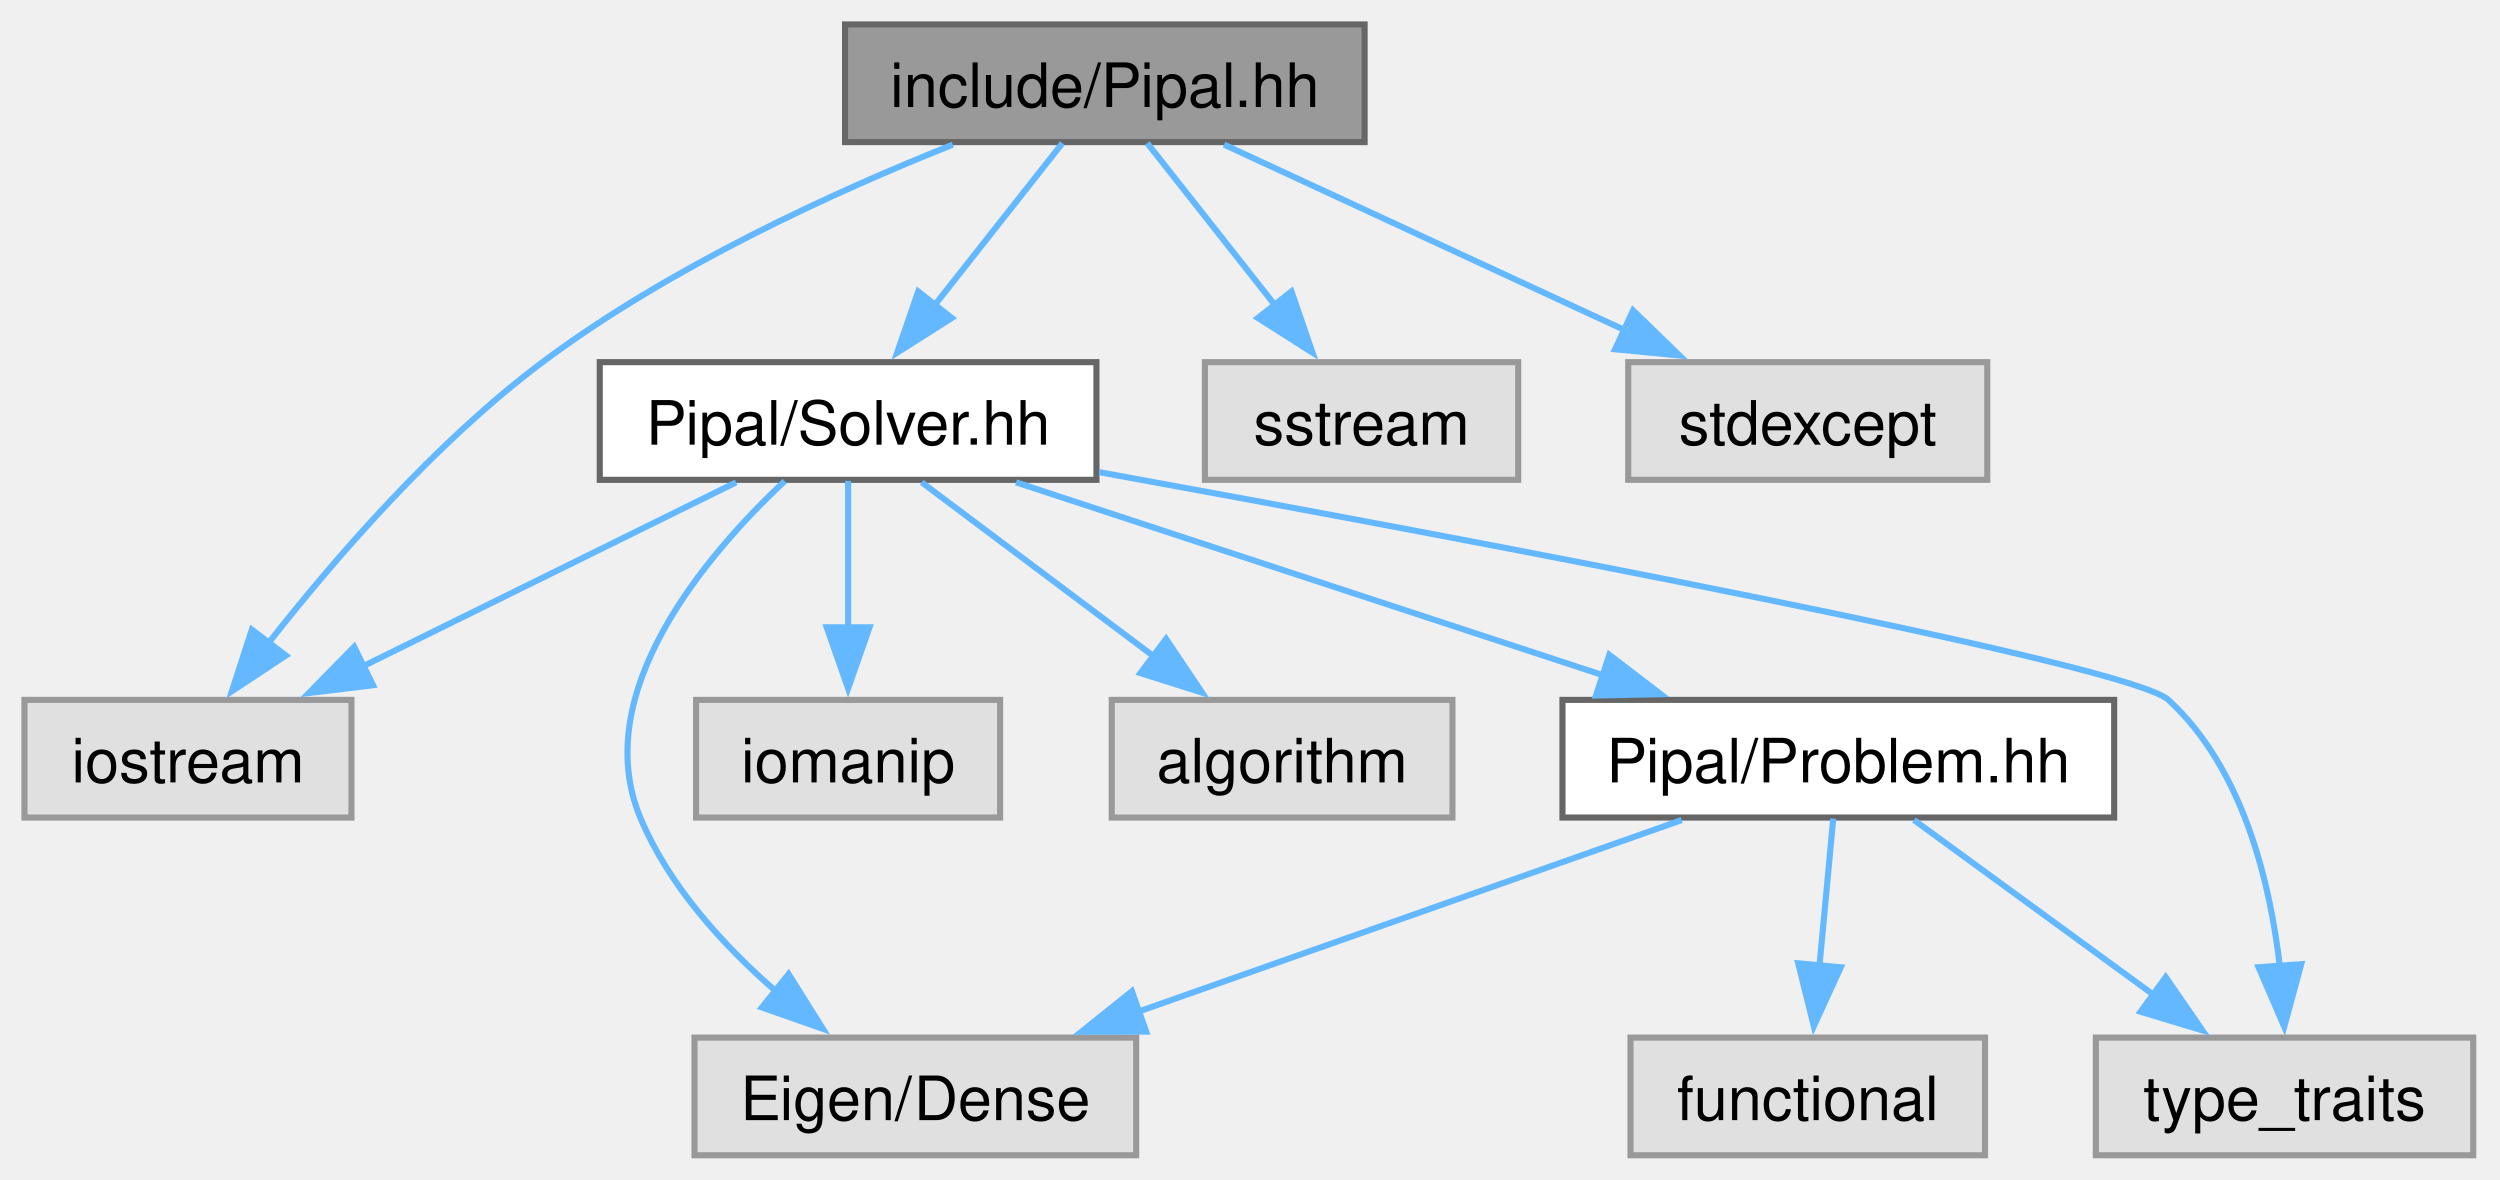
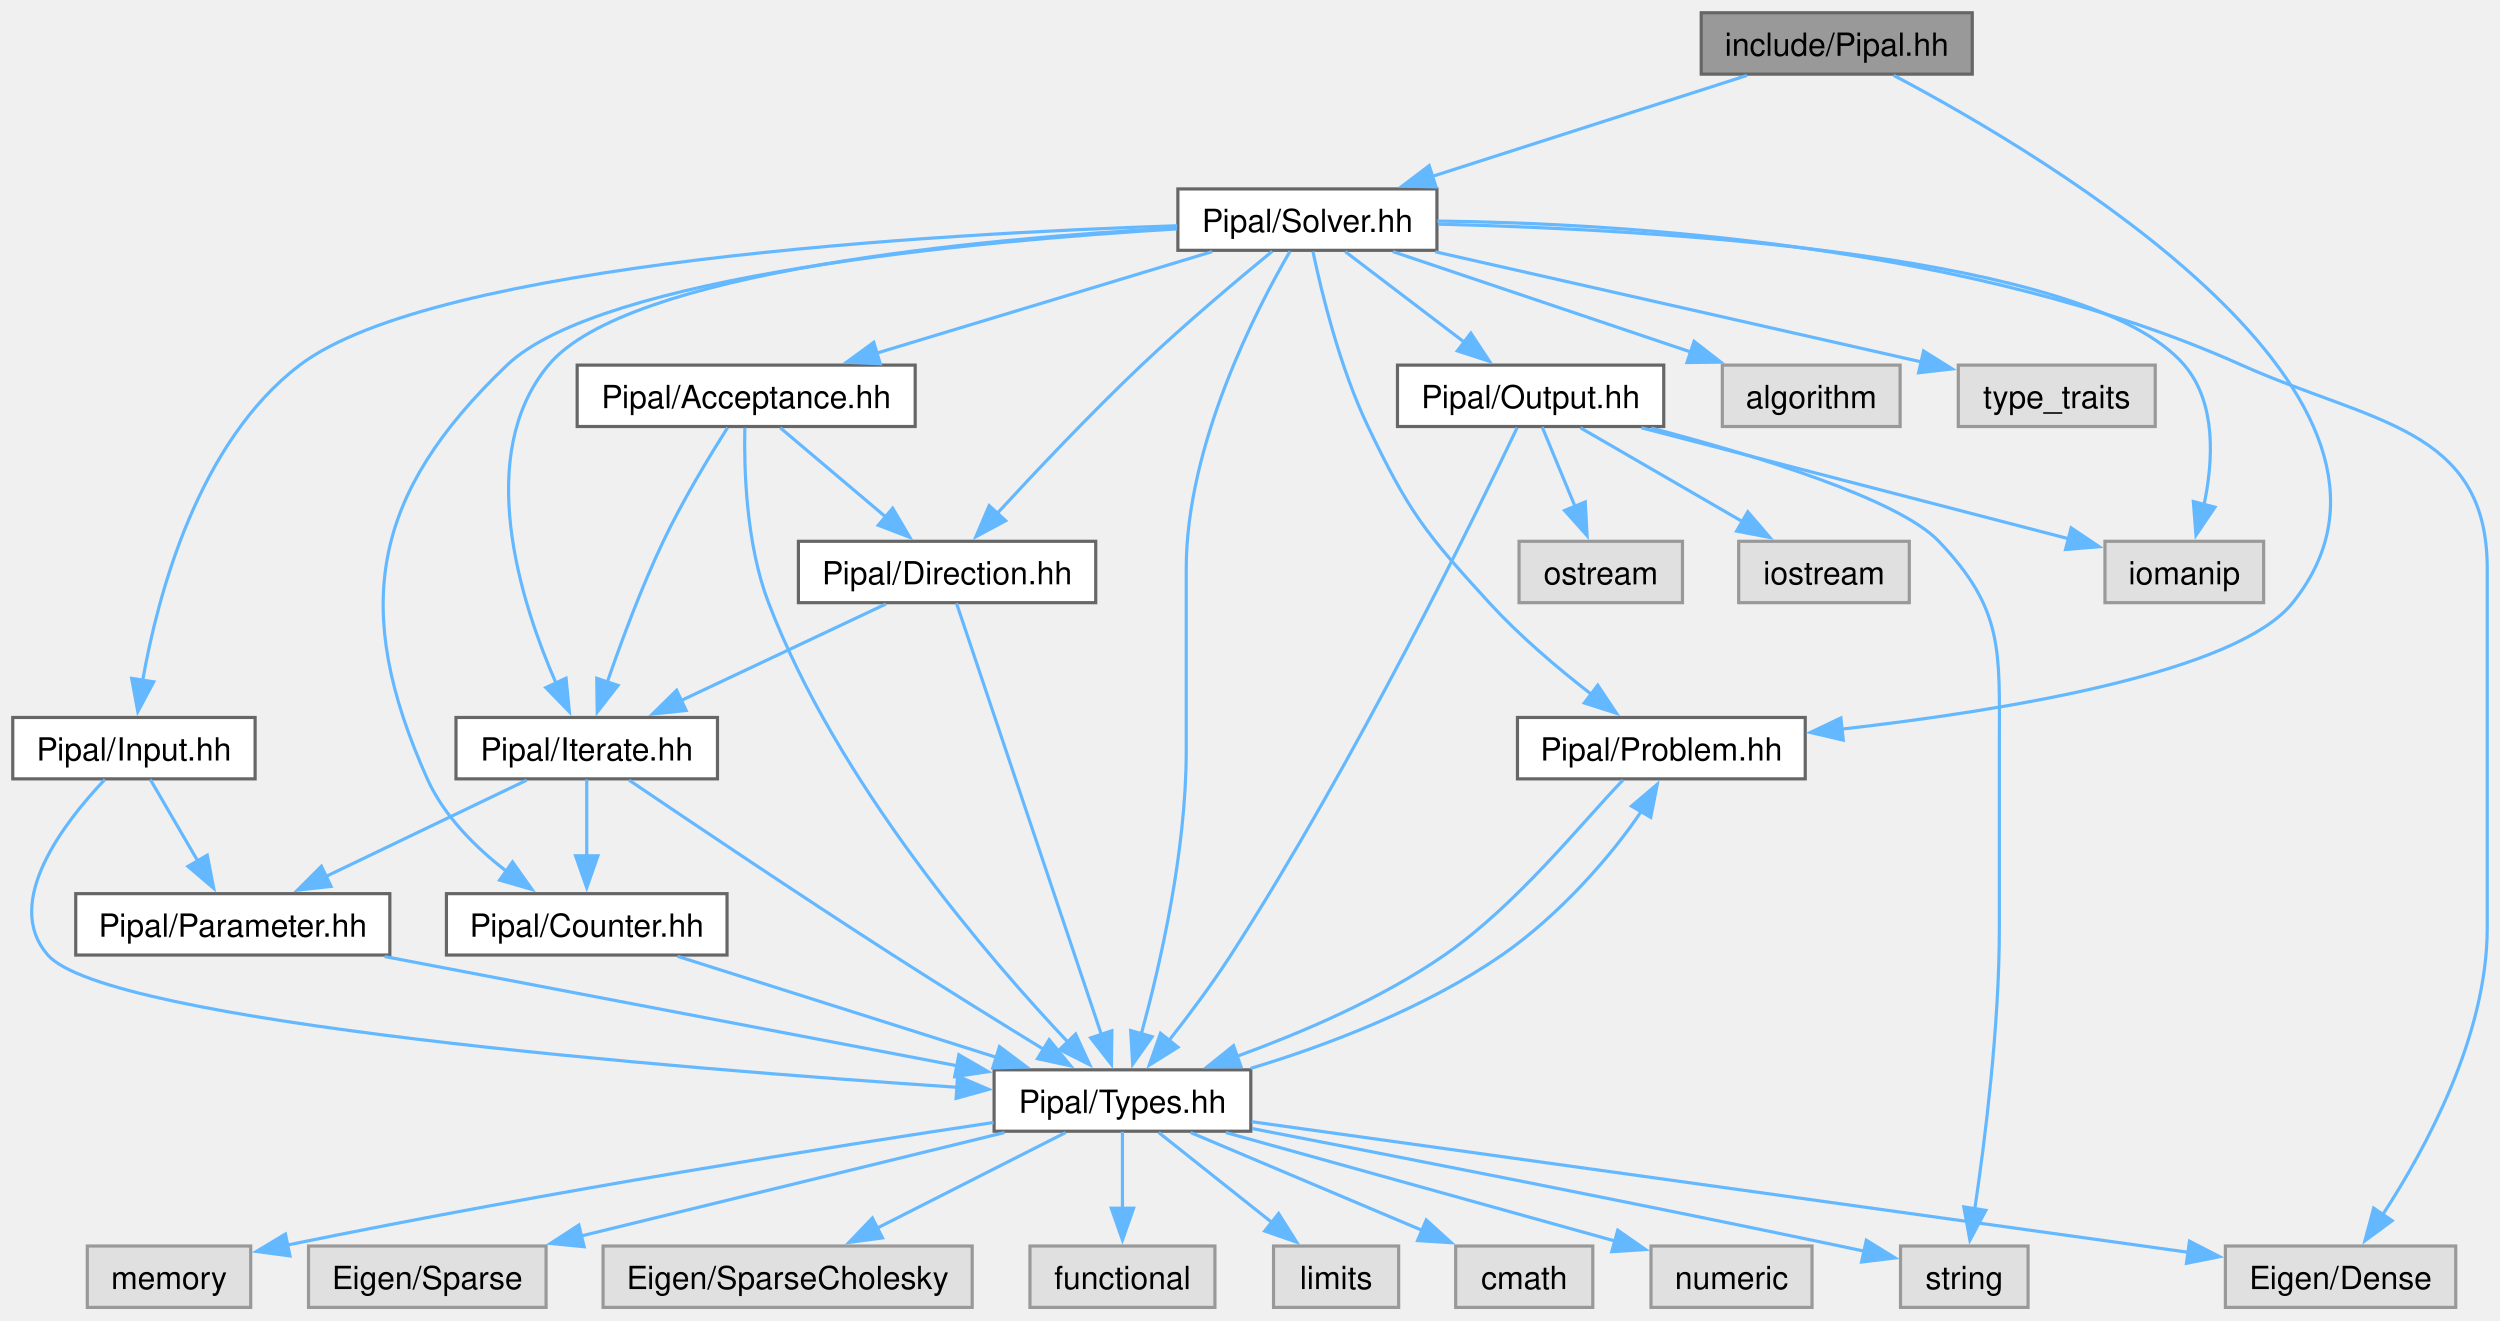
- <svg xmlns="http://www.w3.org/2000/svg" xmlns:xlink="http://www.w3.org/1999/xlink" width="409pt" height="193pt" viewBox="0.00 0.00 409.00 193.00">
-   <g id="graph0" class="graph" transform="scale(1 1) rotate(0) translate(4 189)">
+ <svg xmlns="http://www.w3.org/2000/svg" xmlns:xlink="http://www.w3.org/1999/xlink" width="784pt" height="414pt" viewBox="0.00 0.00 784.00 414.00">
+   <g id="graph0" class="graph" transform="scale(1 1) rotate(0) translate(4 410)">
    <g id="Node000001" class="node">
      <g id="a_Node000001">
        <a xlink:title=" ">
-           <polygon fill="#999999" stroke="#666666" points="219.25,-185 134.25,-185 134.25,-165.75 219.25,-165.75 219.25,-185" />
-           <text xml:space="preserve" text-anchor="middle" x="176.75" y="-171.5" font-family="Helvetica,sans-Serif" font-size="10.00">include/Pipal.hh</text>
+           <polygon fill="#999999" stroke="#666666" points="614.5,-406 529.5,-406 529.5,-386.75 614.5,-386.75 614.5,-406" />
+           <text xml:space="preserve" text-anchor="middle" x="572" y="-392.5" font-family="Helvetica,sans-Serif" font-size="10.00">include/Pipal.hh</text>
        </a>
      </g>
    </g>
    <g id="Node000002" class="node">
      <g id="a_Node000002">
-         <a xlink:title=" ">
-           <polygon fill="#e0e0e0" stroke="#999999" points="53.5,-74.5 0,-74.5 0,-55.25 53.5,-55.25 53.5,-74.5" />
-           <text xml:space="preserve" text-anchor="middle" x="26.75" y="-61" font-family="Helvetica,sans-Serif" font-size="10.00">iostream</text>
+         <a xlink:href="_problem_8hh.html" target="_top" xlink:title=" ">
+           <polygon fill="white" stroke="#666666" points="562.12,-185 471.88,-185 471.88,-165.75 562.12,-165.75 562.12,-185" />
+           <text xml:space="preserve" text-anchor="middle" x="517" y="-171.5" font-family="Helvetica,sans-Serif" font-size="10.00">Pipal/Problem.hh</text>
        </a>
      </g>
    </g>
    <g id="edge1_Node000001_Node000002" class="edge">
      <g id="a_edge1_Node000001_Node000002">
        <a xlink:title=" ">
-           <path fill="none" stroke="#63b8ff" d="M151.88,-165.34C132.5,-157.61 105.5,-145.28 84.75,-129.75 67.19,-116.6 50.74,-97.59 39.87,-83.73" />
-           <polygon fill="#63b8ff" stroke="#63b8ff" points="42.77,-81.76 33.93,-75.91 37.2,-85.99 42.77,-81.76" />
+           <path fill="none" stroke="#63b8ff" d="M589.86,-386.36C638.45,-360.69 766.11,-284.9 715,-221 697.52,-199.14 625.5,-187.23 573.36,-181.33" />
+           <polygon fill="#63b8ff" stroke="#63b8ff" points="574.05,-177.89 563.73,-180.3 573.3,-184.85 574.05,-177.89" />
+         </a>
+       </g>
+     </g>
+     <g id="Node000013" class="node">
+       <g id="a_Node000013">
+         <a xlink:href="_solver_8hh.html" target="_top" xlink:title=" ">
+           <polygon fill="white" stroke="#666666" points="446.62,-350.75 365.38,-350.75 365.38,-331.5 446.62,-331.5 446.62,-350.75" />
+           <text xml:space="preserve" text-anchor="middle" x="406" y="-337.25" font-family="Helvetica,sans-Serif" font-size="10.00">Pipal/Solver.hh</text>
+         </a>
+       </g>
+     </g>
+     <g id="edge13_Node000001_Node000013" class="edge">
+       <g id="a_edge13_Node000001_Node000013">
+         <a xlink:title=" ">
+           <path fill="none" stroke="#63b8ff" d="M543.84,-386.34C516.65,-377.62 475.26,-364.34 444.93,-354.61" />
+           <polygon fill="#63b8ff" stroke="#63b8ff" points="446.33,-351.39 435.74,-351.66 444.19,-358.05 446.33,-351.39" />
        </a>
      </g>
    </g>
    <g id="Node000003" class="node">
      <g id="a_Node000003">
-         <a xlink:title=" ">
-           <polygon fill="#e0e0e0" stroke="#999999" points="244.38,-129.75 193.12,-129.75 193.12,-110.5 244.38,-110.5 244.38,-129.75" />
-           <text xml:space="preserve" text-anchor="middle" x="218.75" y="-116.25" font-family="Helvetica,sans-Serif" font-size="10.00">sstream</text>
-         </a>
-       </g>
-     </g>
-     <g id="edge2_Node000001_Node000003" class="edge">
-       <g id="a_edge2_Node000001_Node000003">
-         <a xlink:title=" ">
-           <path fill="none" stroke="#63b8ff" d="M183.69,-165.58C189.37,-158.38 197.59,-147.96 204.64,-139.01" />
-           <polygon fill="#63b8ff" stroke="#63b8ff" points="207.28,-141.32 210.73,-131.3 201.79,-136.98 207.28,-141.32" />
+         <a xlink:href="_types_8hh.html" target="_top" xlink:title=" ">
+           <polygon fill="white" stroke="#666666" points="388.25,-74.5 307.75,-74.5 307.75,-55.25 388.25,-55.25 388.25,-74.5" />
+           <text xml:space="preserve" text-anchor="middle" x="348" y="-61" font-family="Helvetica,sans-Serif" font-size="10.00">Pipal/Types.hh</text>
+         </a>
+       </g>
+     </g>
+     <g id="edge2_Node000002_Node000003" class="edge">
+       <g id="a_edge2_Node000002_Node000003">
+         <a xlink:title=" ">
+           <path fill="none" stroke="#63b8ff" d="M504.96,-165.37C491.88,-151.82 471.59,-126.13 449,-110.5 428.98,-96.65 404.01,-86.08 383.82,-78.71" />
+           <polygon fill="#63b8ff" stroke="#63b8ff" points="385.17,-75.48 374.57,-75.45 382.84,-82.08 385.17,-75.48" />
+         </a>
+       </g>
+     </g>
+     <g id="edge12_Node000003_Node000002" class="edge">
+       <g id="a_edge12_Node000003_Node000002">
+         <a xlink:title=" ">
+           <path fill="none" stroke="#63b8ff" d="M388.2,-74.95C412.6,-82.28 443.27,-94.08 467,-110.5 485.01,-122.96 501.55,-141.8 510.87,-155.8" />
+           <polygon fill="#63b8ff" stroke="#63b8ff" points="507.64,-157.21 515.72,-164.06 513.67,-153.67 507.64,-157.21" />
        </a>
      </g>
    </g>
    <g id="Node000004" class="node">
      <g id="a_Node000004">
        <a xlink:title=" ">
-           <polygon fill="#e0e0e0" stroke="#999999" points="321.12,-129.75 262.38,-129.75 262.38,-110.5 321.12,-110.5 321.12,-129.75" />
-           <text xml:space="preserve" text-anchor="middle" x="291.75" y="-116.25" font-family="Helvetica,sans-Serif" font-size="10.00">stdexcept</text>
-         </a>
-       </g>
-     </g>
-     <g id="edge3_Node000001_Node000004" class="edge">
-       <g id="a_edge3_Node000001_Node000004">
-         <a xlink:title=" ">
-           <path fill="none" stroke="#63b8ff" d="M196.26,-165.34C214.27,-157 241.27,-144.5 261.98,-134.91" />
-           <polygon fill="#63b8ff" stroke="#63b8ff" points="263.17,-138.22 270.77,-130.84 260.23,-131.86 263.17,-138.22" />
+           <polygon fill="#e0e0e0" stroke="#999999" points="377,-19.25 319,-19.25 319,0 377,0 377,-19.25" />
+           <text xml:space="preserve" text-anchor="middle" x="348" y="-5.75" font-family="Helvetica,sans-Serif" font-size="10.00">functional</text>
+         </a>
+       </g>
+     </g>
+     <g id="edge3_Node000003_Node000004" class="edge">
+       <g id="a_edge3_Node000003_Node000004">
+         <a xlink:title=" ">
+           <path fill="none" stroke="#63b8ff" d="M348,-55.08C348,-48.57 348,-39.42 348,-31.12" />
+           <polygon fill="#63b8ff" stroke="#63b8ff" points="351.5,-31.12 348,-21.12 344.5,-31.12 351.5,-31.12" />
        </a>
      </g>
    </g>
    <g id="Node000005" class="node">
      <g id="a_Node000005">
-         <a xlink:href="_solver_8hh.html" target="_top" xlink:title=" ">
-           <polygon fill="white" stroke="#666666" points="175.38,-129.75 94.12,-129.75 94.12,-110.5 175.38,-110.5 175.38,-129.75" />
-           <text xml:space="preserve" text-anchor="middle" x="134.75" y="-116.25" font-family="Helvetica,sans-Serif" font-size="10.00">Pipal/Solver.hh</text>
-         </a>
-       </g>
-     </g>
-     <g id="edge4_Node000001_Node000005" class="edge">
-       <g id="a_edge4_Node000001_Node000005">
-         <a xlink:title=" ">
-           <path fill="none" stroke="#63b8ff" d="M169.81,-165.58C164.13,-158.38 155.91,-147.96 148.86,-139.01" />
-           <polygon fill="#63b8ff" stroke="#63b8ff" points="151.71,-136.98 142.77,-131.3 146.22,-141.32 151.71,-136.98" />
-         </a>
-       </g>
-     </g>
-     <g id="edge9_Node000005_Node000002" class="edge">
-       <g id="a_edge9_Node000005_Node000002">
-         <a xlink:title=" ">
-           <path fill="none" stroke="#63b8ff" d="M116.43,-110.09C99.67,-101.83 74.62,-89.48 55.25,-79.93" />
-           <polygon fill="#63b8ff" stroke="#63b8ff" points="57.03,-76.9 46.52,-75.62 53.94,-83.18 57.03,-76.9" />
+         <a xlink:title=" ">
+           <polygon fill="#e0e0e0" stroke="#999999" points="632,-19.25 592,-19.25 592,0 632,0 632,-19.25" />
+           <text xml:space="preserve" text-anchor="middle" x="612" y="-5.75" font-family="Helvetica,sans-Serif" font-size="10.00">string</text>
+         </a>
+       </g>
+     </g>
+     <g id="edge4_Node000003_Node000005" class="edge">
+       <g id="a_edge4_Node000003_Node000005">
+         <a xlink:title=" ">
+           <path fill="none" stroke="#63b8ff" d="M388.7,-56.08C433.81,-47.38 508.69,-32.74 573,-19.25 575.48,-18.73 578.05,-18.18 580.63,-17.63" />
+           <polygon fill="#63b8ff" stroke="#63b8ff" points="581.28,-21.07 590.3,-15.51 579.78,-14.23 581.28,-21.07" />
        </a>
      </g>
    </g>
    <g id="Node000006" class="node">
      <g id="a_Node000006">
-         <a xlink:href="_problem_8hh.html" target="_top" xlink:title=" ">
-           <polygon fill="white" stroke="#666666" points="341.88,-74.5 251.62,-74.5 251.62,-55.25 341.88,-55.25 341.88,-74.5" />
-           <text xml:space="preserve" text-anchor="middle" x="296.75" y="-61" font-family="Helvetica,sans-Serif" font-size="10.00">Pipal/Problem.hh</text>
-         </a>
-       </g>
-     </g>
-     <g id="edge5_Node000005_Node000006" class="edge">
-       <g id="a_edge5_Node000005_Node000006">
-         <a xlink:title=" ">
-           <path fill="none" stroke="#63b8ff" d="M162.23,-110.09C188.65,-101.41 228.81,-88.21 258.37,-78.49" />
-           <polygon fill="#63b8ff" stroke="#63b8ff" points="259.29,-81.87 267.7,-75.43 257.1,-75.22 259.29,-81.87" />
+         <a xlink:title=" ">
+           <polygon fill="#e0e0e0" stroke="#999999" points="434.62,-19.25 395.38,-19.25 395.38,0 434.62,0 434.62,-19.25" />
+           <text xml:space="preserve" text-anchor="middle" x="415" y="-5.75" font-family="Helvetica,sans-Serif" font-size="10.00">limits</text>
+         </a>
+       </g>
+     </g>
+     <g id="edge5_Node000003_Node000006" class="edge">
+       <g id="a_edge5_Node000003_Node000006">
+         <a xlink:title=" ">
+           <path fill="none" stroke="#63b8ff" d="M359.37,-54.84C369.05,-47.15 383.2,-35.9 394.81,-26.68" />
+           <polygon fill="#63b8ff" stroke="#63b8ff" points="396.97,-29.43 402.62,-20.47 392.61,-23.95 396.97,-29.43" />
+         </a>
+       </g>
+     </g>
+     <g id="Node000007" class="node">
+       <g id="a_Node000007">
+         <a xlink:title=" ">
+           <polygon fill="#e0e0e0" stroke="#999999" points="495.5,-19.25 452.5,-19.25 452.5,0 495.5,0 495.5,-19.25" />
+           <text xml:space="preserve" text-anchor="middle" x="474" y="-5.75" font-family="Helvetica,sans-Serif" font-size="10.00">cmath</text>
+         </a>
+       </g>
+     </g>
+     <g id="edge6_Node000003_Node000007" class="edge">
+       <g id="a_edge6_Node000003_Node000007">
+         <a xlink:title=" ">
+           <path fill="none" stroke="#63b8ff" d="M369.37,-54.84C389.29,-46.43 419.24,-33.77 442,-24.15" />
+           <polygon fill="#63b8ff" stroke="#63b8ff" points="443.28,-27.41 451.13,-20.29 440.55,-20.96 443.28,-27.41" />
        </a>
      </g>
    </g>
    <g id="Node000008" class="node">
      <g id="a_Node000008">
        <a xlink:title=" ">
-           <polygon fill="#e0e0e0" stroke="#999999" points="400.62,-19.25 338.88,-19.25 338.88,0 400.62,0 400.62,-19.25" />
-           <text xml:space="preserve" text-anchor="middle" x="369.75" y="-5.75" font-family="Helvetica,sans-Serif" font-size="10.00">type_traits</text>
-         </a>
-       </g>
-     </g>
-     <g id="edge12_Node000005_Node000008" class="edge">
-       <g id="a_edge12_Node000005_Node000008">
-         <a xlink:title=" ">
-           <path fill="none" stroke="#63b8ff" d="M175.85,-111.75C236.69,-100.68 344.3,-80.42 350.75,-74.5 362.88,-63.37 367.39,-44.87 369.01,-30.64" />
-           <polygon fill="#63b8ff" stroke="#63b8ff" points="372.48,-31.26 369.7,-21.03 365.5,-30.76 372.48,-31.26" />
+           <polygon fill="#e0e0e0" stroke="#999999" points="564.25,-19.25 513.75,-19.25 513.75,0 564.25,0 564.25,-19.25" />
+           <text xml:space="preserve" text-anchor="middle" x="539" y="-5.75" font-family="Helvetica,sans-Serif" font-size="10.00">numeric</text>
+         </a>
+       </g>
+     </g>
+     <g id="edge7_Node000003_Node000008" class="edge">
+       <g id="a_edge7_Node000003_Node000008">
+         <a xlink:title=" ">
+           <path fill="none" stroke="#63b8ff" d="M380.4,-54.84C414.3,-45.39 467.41,-30.59 502.7,-20.75" />
+           <polygon fill="#63b8ff" stroke="#63b8ff" points="503.33,-24.2 512.03,-18.15 501.45,-17.46 503.33,-24.2" />
        </a>
      </g>
    </g>
    <g id="Node000009" class="node">
      <g id="a_Node000009">
        <a xlink:title=" ">
-           <polygon fill="#e0e0e0" stroke="#999999" points="181.88,-19.25 109.62,-19.25 109.62,0 181.88,0 181.88,-19.25" />
-           <text xml:space="preserve" text-anchor="middle" x="145.75" y="-5.75" font-family="Helvetica,sans-Serif" font-size="10.00">Eigen/Dense</text>
-         </a>
-       </g>
-     </g>
-     <g id="edge13_Node000005_Node000009" class="edge">
-       <g id="a_edge13_Node000005_Node000009">
-         <a xlink:title=" ">
-           <path fill="none" stroke="#63b8ff" d="M124.37,-110.29C111.51,-98.2 92.25,-75.66 100.75,-55.25 105.4,-44.09 114.34,-34.3 123.04,-26.74" />
-           <polygon fill="#63b8ff" stroke="#63b8ff" points="125.01,-29.65 130.64,-20.67 120.64,-24.18 125.01,-29.65" />
+           <polygon fill="#e0e0e0" stroke="#999999" points="74.62,-19.25 23.38,-19.25 23.38,0 74.62,0 74.62,-19.25" />
+           <text xml:space="preserve" text-anchor="middle" x="49" y="-5.75" font-family="Helvetica,sans-Serif" font-size="10.00">memory</text>
+         </a>
+       </g>
+     </g>
+     <g id="edge8_Node000003_Node000009" class="edge">
+       <g id="a_edge8_Node000003_Node000009">
+         <a xlink:title=" ">
+           <path fill="none" stroke="#63b8ff" d="M307.57,-57.99C257.8,-50.55 170.47,-36.8 86.03,-19.54" />
+           <polygon fill="#63b8ff" stroke="#63b8ff" points="86.93,-16.15 76.43,-17.55 85.51,-23 86.93,-16.15" />
        </a>
      </g>
    </g>
    <g id="Node000010" class="node">
      <g id="a_Node000010">
        <a xlink:title=" ">
-           <polygon fill="#e0e0e0" stroke="#999999" points="159.62,-74.5 109.88,-74.5 109.88,-55.25 159.62,-55.25 159.62,-74.5" />
-           <text xml:space="preserve" text-anchor="middle" x="134.75" y="-61" font-family="Helvetica,sans-Serif" font-size="10.00">iomanip</text>
-         </a>
-       </g>
-     </g>
-     <g id="edge10_Node000005_Node000010" class="edge">
-       <g id="a_edge10_Node000005_Node000010">
-         <a xlink:title=" ">
-           <path fill="none" stroke="#63b8ff" d="M134.75,-110.33C134.75,-103.82 134.75,-94.67 134.75,-86.37" />
-           <polygon fill="#63b8ff" stroke="#63b8ff" points="138.25,-86.37 134.75,-76.37 131.25,-86.37 138.25,-86.37" />
+           <polygon fill="#e0e0e0" stroke="#999999" points="766.12,-19.25 693.88,-19.25 693.88,0 766.12,0 766.12,-19.25" />
+           <text xml:space="preserve" text-anchor="middle" x="730" y="-5.75" font-family="Helvetica,sans-Serif" font-size="10.00">Eigen/Dense</text>
+         </a>
+       </g>
+     </g>
+     <g id="edge9_Node000003_Node000010" class="edge">
+       <g id="a_edge9_Node000003_Node000010">
+         <a xlink:title=" ">
+           <path fill="none" stroke="#63b8ff" d="M388.52,-58.23C459.66,-48.31 606.64,-27.82 682.46,-17.25" />
+           <polygon fill="#63b8ff" stroke="#63b8ff" points="682.63,-20.76 692.06,-15.91 681.67,-13.83 682.63,-20.76" />
        </a>
      </g>
    </g>
    <g id="Node000011" class="node">
      <g id="a_Node000011">
        <a xlink:title=" ">
-           <polygon fill="#e0e0e0" stroke="#999999" points="233.62,-74.5 177.88,-74.5 177.88,-55.25 233.62,-55.25 233.62,-74.5" />
-           <text xml:space="preserve" text-anchor="middle" x="205.75" y="-61" font-family="Helvetica,sans-Serif" font-size="10.00">algorithm</text>
-         </a>
-       </g>
-     </g>
-     <g id="edge11_Node000005_Node000011" class="edge">
-       <g id="a_edge11_Node000005_Node000011">
-         <a xlink:title=" ">
-           <path fill="none" stroke="#63b8ff" d="M146.79,-110.09C157.16,-102.32 172.35,-90.92 184.72,-81.65" />
-           <polygon fill="#63b8ff" stroke="#63b8ff" points="186.77,-84.48 192.67,-75.68 182.57,-78.88 186.77,-84.48" />
-         </a>
-       </g>
-     </g>
-     <g id="Node000007" class="node">
-       <g id="a_Node000007">
-         <a xlink:title=" ">
-           <polygon fill="#e0e0e0" stroke="#999999" points="320.75,-19.25 262.75,-19.25 262.75,0 320.75,0 320.75,-19.25" />
-           <text xml:space="preserve" text-anchor="middle" x="291.75" y="-5.75" font-family="Helvetica,sans-Serif" font-size="10.00">functional</text>
-         </a>
-       </g>
-     </g>
-     <g id="edge6_Node000006_Node000007" class="edge">
-       <g id="a_edge6_Node000006_Node000007">
-         <a xlink:title=" ">
-           <path fill="none" stroke="#63b8ff" d="M295.92,-55.08C295.31,-48.49 294.43,-39.21 293.65,-30.82" />
-           <polygon fill="#63b8ff" stroke="#63b8ff" points="297.15,-30.75 292.74,-21.12 290.19,-31.4 297.15,-30.75" />
-         </a>
-       </g>
-     </g>
-     <g id="edge7_Node000006_Node000008" class="edge">
-       <g id="a_edge7_Node000006_Node000008">
-         <a xlink:title=" ">
-           <path fill="none" stroke="#63b8ff" d="M309.13,-54.84C319.9,-46.99 335.72,-35.45 348.5,-26.12" />
-           <polygon fill="#63b8ff" stroke="#63b8ff" points="350.31,-29.14 356.33,-20.42 346.19,-23.48 350.31,-29.14" />
-         </a>
-       </g>
-     </g>
-     <g id="edge8_Node000006_Node000009" class="edge">
-       <g id="a_edge8_Node000006_Node000009">
-         <a xlink:title=" ">
-           <path fill="none" stroke="#63b8ff" d="M271.13,-54.84C246.73,-46.24 209.74,-33.19 182.25,-23.5" />
-           <polygon fill="#63b8ff" stroke="#63b8ff" points="183.51,-20.23 172.92,-20.21 181.18,-26.83 183.51,-20.23" />
+           <polygon fill="#e0e0e0" stroke="#999999" points="167.25,-19.25 92.75,-19.25 92.75,0 167.25,0 167.25,-19.25" />
+           <text xml:space="preserve" text-anchor="middle" x="130" y="-5.75" font-family="Helvetica,sans-Serif" font-size="10.00">Eigen/Sparse</text>
+         </a>
+       </g>
+     </g>
+     <g id="edge10_Node000003_Node000011" class="edge">
+       <g id="a_edge10_Node000003_Node000011">
+         <a xlink:title=" ">
+           <path fill="none" stroke="#63b8ff" d="M311.02,-54.84C274.46,-45.91 218.32,-32.2 178.26,-22.41" />
+           <polygon fill="#63b8ff" stroke="#63b8ff" points="179.18,-19.03 168.63,-20.06 177.52,-25.83 179.18,-19.03" />
+         </a>
+       </g>
+     </g>
+     <g id="Node000012" class="node">
+       <g id="a_Node000012">
+         <a xlink:title=" ">
+           <polygon fill="#e0e0e0" stroke="#999999" points="300.88,-19.25 185.12,-19.25 185.12,0 300.88,0 300.88,-19.25" />
+           <text xml:space="preserve" text-anchor="middle" x="243" y="-5.75" font-family="Helvetica,sans-Serif" font-size="10.00">Eigen/SparseCholesky</text>
+         </a>
+       </g>
+     </g>
+     <g id="edge11_Node000003_Node000012" class="edge">
+       <g id="a_edge11_Node000003_Node000012">
+         <a xlink:title=" ">
+           <path fill="none" stroke="#63b8ff" d="M330.19,-54.84C313.97,-46.62 289.76,-34.34 270.97,-24.81" />
+           <polygon fill="#63b8ff" stroke="#63b8ff" points="272.75,-21.79 262.25,-20.39 269.58,-28.03 272.75,-21.79" />
+         </a>
+       </g>
+     </g>
+     <g id="edge42_Node000013_Node000002" class="edge">
+       <g id="a_edge42_Node000013_Node000002">
+         <a xlink:title=" ">
+           <path fill="none" stroke="#63b8ff" d="M407.74,-331.12C410.4,-318.45 416.12,-294.83 425,-276.25 437.85,-249.36 442.88,-242.98 463,-221 472.58,-210.53 484.65,-200.33 494.95,-192.34" />
+           <polygon fill="#63b8ff" stroke="#63b8ff" points="497.05,-195.13 502.93,-186.31 492.84,-189.54 497.05,-195.13" />
+         </a>
+       </g>
+     </g>
+     <g id="edge30_Node000013_Node000003" class="edge">
+       <g id="a_edge30_Node000013_Node000003">
+         <a xlink:title=" ">
+           <path fill="none" stroke="#63b8ff" d="M400.56,-331.21C390.05,-313.13 368,-270.54 368,-231.62 368,-231.62 368,-231.62 368,-174.38 368,-142.99 359.81,-107.34 353.91,-85.73" />
+           <polygon fill="#63b8ff" stroke="#63b8ff" points="357.31,-84.89 351.2,-76.23 350.58,-86.81 357.31,-84.89" />
+         </a>
+       </g>
+     </g>
+     <g id="edge17_Node000013_Node000010" class="edge">
+       <g id="a_edge17_Node000013_Node000010">
+         <a xlink:title=" ">
+           <path fill="none" stroke="#63b8ff" d="M446.77,-340.68C505.2,-340 614.97,-333.21 699,-295.5 739.57,-277.3 776,-276.09 776,-231.62 776,-231.62 776,-231.62 776,-119.12 776,-85.32 756.84,-49.96 743.25,-29.13" />
+           <polygon fill="#63b8ff" stroke="#63b8ff" points="746.17,-27.19 737.64,-20.9 740.38,-31.13 746.17,-27.19" />
+         </a>
+       </g>
+     </g>
+     <g id="Node000014" class="node">
+       <g id="a_Node000014">
+         <a xlink:title=" ">
+           <polygon fill="#e0e0e0" stroke="#999999" points="705.88,-240.25 656.12,-240.25 656.12,-221 705.88,-221 705.88,-240.25" />
+           <text xml:space="preserve" text-anchor="middle" x="681" y="-226.75" font-family="Helvetica,sans-Serif" font-size="10.00">iomanip</text>
+         </a>
+       </g>
+     </g>
+     <g id="edge14_Node000013_Node000014" class="edge">
+       <g id="a_edge14_Node000013_Node000014">
+         <a xlink:title=" ">
+           <path fill="none" stroke="#63b8ff" d="M447.11,-339.7C516.32,-338 651.46,-330.22 681,-295.5 691.12,-283.61 690.11,-265.48 687.15,-251.57" />
+           <polygon fill="#63b8ff" stroke="#63b8ff" points="690.6,-250.94 684.66,-242.16 683.83,-252.72 690.6,-250.94" />
+         </a>
+       </g>
+     </g>
+     <g id="Node000015" class="node">
+       <g id="a_Node000015">
+         <a xlink:title=" ">
+           <polygon fill="#e0e0e0" stroke="#999999" points="591.88,-295.5 536.12,-295.5 536.12,-276.25 591.88,-276.25 591.88,-295.5" />
+           <text xml:space="preserve" text-anchor="middle" x="564" y="-282" font-family="Helvetica,sans-Serif" font-size="10.00">algorithm</text>
+         </a>
+       </g>
+     </g>
+     <g id="edge15_Node000013_Node000015" class="edge">
+       <g id="a_edge15_Node000013_Node000015">
+         <a xlink:title=" ">
+           <path fill="none" stroke="#63b8ff" d="M432.8,-331.09C458.45,-322.45 497.39,-309.32 526.19,-299.62" />
+           <polygon fill="#63b8ff" stroke="#63b8ff" points="527.27,-302.95 535.63,-296.44 525.04,-296.31 527.27,-302.95" />
+         </a>
+       </g>
+     </g>
+     <g id="Node000016" class="node">
+       <g id="a_Node000016">
+         <a xlink:title=" ">
+           <polygon fill="#e0e0e0" stroke="#999999" points="671.88,-295.5 610.12,-295.5 610.12,-276.25 671.88,-276.25 671.88,-295.5" />
+           <text xml:space="preserve" text-anchor="middle" x="641" y="-282" font-family="Helvetica,sans-Serif" font-size="10.00">type_traits</text>
+         </a>
+       </g>
+     </g>
+     <g id="edge16_Node000013_Node000016" class="edge">
+       <g id="a_edge16_Node000013_Node000016">
+         <a xlink:title=" ">
+           <path fill="none" stroke="#63b8ff" d="M446.13,-331.03C488.61,-321.41 555.38,-306.28 598.67,-296.47" />
+           <polygon fill="#63b8ff" stroke="#63b8ff" points="599.23,-299.93 608.21,-294.31 597.68,-293.1 599.23,-299.93" />
+         </a>
+       </g>
+     </g>
+     <g id="Node000017" class="node">
+       <g id="a_Node000017">
+         <a xlink:href="_acceptance_8hh.html" target="_top" xlink:title=" ">
+           <polygon fill="white" stroke="#666666" points="283,-295.5 177,-295.5 177,-276.25 283,-276.25 283,-295.5" />
+           <text xml:space="preserve" text-anchor="middle" x="230" y="-282" font-family="Helvetica,sans-Serif" font-size="10.00">Pipal/Acceptance.hh</text>
+         </a>
+       </g>
+     </g>
+     <g id="edge18_Node000013_Node000017" class="edge">
+       <g id="a_edge18_Node000013_Node000017">
+         <a xlink:title=" ">
+           <path fill="none" stroke="#63b8ff" d="M376.14,-331.09C347.19,-322.33 303.05,-308.98 270.85,-299.23" />
+           <polygon fill="#63b8ff" stroke="#63b8ff" points="272.04,-295.94 261.45,-296.39 270.01,-302.64 272.04,-295.94" />
+         </a>
+       </g>
+     </g>
+     <g id="Node000018" class="node">
+       <g id="a_Node000018">
+         <a xlink:href="_iterate_8hh.html" target="_top" xlink:title=" ">
+           <polygon fill="white" stroke="#666666" points="221,-185 139,-185 139,-165.75 221,-165.75 221,-185" />
+           <text xml:space="preserve" text-anchor="middle" x="180" y="-171.5" font-family="Helvetica,sans-Serif" font-size="10.00">Pipal/Iterate.hh</text>
+         </a>
+       </g>
+     </g>
+     <g id="edge35_Node000013_Node000018" class="edge">
+       <g id="a_edge35_Node000013_Node000018">
+         <a xlink:title=" ">
+           <path fill="none" stroke="#63b8ff" d="M364.97,-338.53C303.63,-335.18 192.57,-325.1 168,-295.5 144.63,-267.34 159.08,-221.58 170.38,-195.74" />
+           <polygon fill="#63b8ff" stroke="#63b8ff" points="173.51,-197.32 174.56,-186.77 167.16,-194.36 173.51,-197.32" />
+         </a>
+       </g>
+     </g>
+     <g id="Node000020" class="node">
+       <g id="a_Node000020">
+         <a xlink:href="_counter_8hh.html" target="_top" xlink:title=" ">
+           <polygon fill="white" stroke="#666666" points="224,-129.75 136,-129.75 136,-110.5 224,-110.5 224,-129.75" />
+           <text xml:space="preserve" text-anchor="middle" x="180" y="-116.25" font-family="Helvetica,sans-Serif" font-size="10.00">Pipal/Counter.hh</text>
+         </a>
+       </g>
+     </g>
+     <g id="edge29_Node000013_Node000020" class="edge">
+       <g id="a_edge29_Node000013_Node000020">
+         <a xlink:title=" ">
+           <path fill="none" stroke="#63b8ff" d="M365.11,-338.22C301.87,-334.43 184.53,-323.69 155,-295.5 112.52,-254.95 106,-219.35 130,-165.75 135.21,-154.12 145.11,-144.28 154.73,-136.82" />
+           <polygon fill="#63b8ff" stroke="#63b8ff" points="156.73,-139.7 162.85,-131.05 152.67,-133.99 156.73,-139.7" />
+         </a>
+       </g>
+     </g>
+     <g id="Node000021" class="node">
+       <g id="a_Node000021">
+         <a xlink:href="_direction_8hh.html" target="_top" xlink:title=" ">
+           <polygon fill="white" stroke="#666666" points="339.62,-240.25 246.38,-240.25 246.38,-221 339.62,-221 339.62,-240.25" />
+           <text xml:space="preserve" text-anchor="middle" x="293" y="-226.75" font-family="Helvetica,sans-Serif" font-size="10.00">Pipal/Direction.hh</text>
+         </a>
+       </g>
+     </g>
+     <g id="edge31_Node000013_Node000021" class="edge">
+       <g id="a_edge31_Node000013_Node000021">
+         <a xlink:title=" ">
+           <path fill="none" stroke="#63b8ff" d="M394.97,-331.2C384.25,-322.4 367.64,-308.43 354,-295.5 337.91,-280.24 320.53,-261.84 308.45,-248.71" />
+           <polygon fill="#63b8ff" stroke="#63b8ff" points="311.37,-246.71 302.04,-241.69 306.2,-251.43 311.37,-246.71" />
+         </a>
+       </g>
+     </g>
+     <g id="Node000022" class="node">
+       <g id="a_Node000022">
+         <a xlink:href="_input_8hh.html" target="_top" xlink:title=" ">
+           <polygon fill="white" stroke="#666666" points="76,-185 0,-185 0,-165.75 76,-165.75 76,-185" />
+           <text xml:space="preserve" text-anchor="middle" x="38" y="-171.5" font-family="Helvetica,sans-Serif" font-size="10.00">Pipal/Input.hh</text>
+         </a>
+       </g>
+     </g>
+     <g id="edge32_Node000013_Node000022" class="edge">
+       <g id="a_edge32_Node000013_Node000022">
+         <a xlink:title=" ">
+           <path fill="none" stroke="#63b8ff" d="M365.16,-339.21C289.74,-336.74 132.46,-327.76 90,-295.5 58.2,-271.34 45.52,-223.65 40.72,-196.52" />
+           <polygon fill="#63b8ff" stroke="#63b8ff" points="44.21,-196.18 39.22,-186.84 37.29,-197.26 44.21,-196.18" />
+         </a>
+       </g>
+     </g>
+     <g id="Node000023" class="node">
+       <g id="a_Node000023">
+         <a xlink:href="_output_8hh.html" target="_top" xlink:title=" ">
+           <polygon fill="white" stroke="#666666" points="517.75,-295.5 434.25,-295.5 434.25,-276.25 517.75,-276.25 517.75,-295.5" />
+           <text xml:space="preserve" text-anchor="middle" x="476" y="-282" font-family="Helvetica,sans-Serif" font-size="10.00">Pipal/Output.hh</text>
+         </a>
+       </g>
+     </g>
+     <g id="edge36_Node000013_Node000023" class="edge">
+       <g id="a_edge36_Node000013_Node000023">
+         <a xlink:title=" ">
+           <path fill="none" stroke="#63b8ff" d="M417.87,-331.09C428.09,-323.32 443.07,-311.92 455.26,-302.65" />
+           <polygon fill="#63b8ff" stroke="#63b8ff" points="457.26,-305.53 463.1,-296.69 453.02,-299.96 457.26,-305.53" />
+         </a>
+       </g>
+     </g>
+     <g id="edge19_Node000017_Node000003" class="edge">
+       <g id="a_edge19_Node000017_Node000003">
+         <a xlink:title=" ">
+           <path fill="none" stroke="#63b8ff" d="M229.58,-275.86C229.3,-263.18 229.91,-239.55 237,-221 258.57,-164.58 305.74,-109.82 331.09,-82.99" />
+           <polygon fill="#63b8ff" stroke="#63b8ff" points="333.32,-85.72 337.73,-76.08 328.28,-80.86 333.32,-85.72" />
+         </a>
+       </g>
+     </g>
+     <g id="edge20_Node000017_Node000018" class="edge">
+       <g id="a_edge20_Node000017_Node000018">
+         <a xlink:title=" ">
+           <path fill="none" stroke="#63b8ff" d="M224.16,-275.89C218.56,-267.05 210.08,-253.05 204,-240.25 197.14,-225.82 190.85,-208.86 186.43,-196.04" />
+           <polygon fill="#63b8ff" stroke="#63b8ff" points="189.79,-195.05 183.29,-186.68 183.15,-197.28 189.79,-195.05" />
+         </a>
+       </g>
+     </g>
+     <g id="edge26_Node000017_Node000021" class="edge">
+       <g id="a_edge26_Node000017_Node000021">
+         <a xlink:title=" ">
+           <path fill="none" stroke="#63b8ff" d="M240.69,-275.84C249.7,-268.22 262.83,-257.12 273.68,-247.95" />
+           <polygon fill="#63b8ff" stroke="#63b8ff" points="275.94,-250.63 281.31,-241.5 271.42,-245.28 275.94,-250.63" />
+         </a>
+       </g>
+     </g>
+     <g id="edge21_Node000018_Node000003" class="edge">
+       <g id="a_edge21_Node000018_Node000003">
+         <a xlink:title=" ">
+           <path fill="none" stroke="#63b8ff" d="M193.27,-165.35C211.71,-152.85 246.19,-129.65 276,-110.5 291.73,-100.39 309.6,-89.32 323.6,-80.73" />
+           <polygon fill="#63b8ff" stroke="#63b8ff" points="325.02,-83.96 331.73,-75.76 321.37,-77.99 325.02,-83.96" />
+         </a>
+       </g>
+     </g>
+     <g id="Node000019" class="node">
+       <g id="a_Node000019">
+         <a xlink:href="_parameter_8hh.html" target="_top" xlink:title=" ">
+           <polygon fill="white" stroke="#666666" points="118.25,-129.75 19.75,-129.75 19.75,-110.5 118.25,-110.5 118.25,-129.75" />
+           <text xml:space="preserve" text-anchor="middle" x="69" y="-116.25" font-family="Helvetica,sans-Serif" font-size="10.00">Pipal/Parameter.hh</text>
+         </a>
+       </g>
+     </g>
+     <g id="edge22_Node000018_Node000019" class="edge">
+       <g id="a_edge22_Node000018_Node000019">
+         <a xlink:title=" ">
+           <path fill="none" stroke="#63b8ff" d="M161.17,-165.34C143.95,-157.08 118.2,-144.73 98.29,-135.18" />
+           <polygon fill="#63b8ff" stroke="#63b8ff" points="99.82,-132.03 89.29,-130.86 96.79,-138.34 99.82,-132.03" />
+         </a>
+       </g>
+     </g>
+     <g id="edge24_Node000018_Node000020" class="edge">
+       <g id="a_edge24_Node000018_Node000020">
+         <a xlink:title=" ">
+           <path fill="none" stroke="#63b8ff" d="M180,-165.58C180,-159.07 180,-149.92 180,-141.62" />
+           <polygon fill="#63b8ff" stroke="#63b8ff" points="183.5,-141.62 180,-131.62 176.5,-141.62 183.5,-141.62" />
+         </a>
+       </g>
+     </g>
+     <g id="edge23_Node000019_Node000003" class="edge">
+       <g id="a_edge23_Node000019_Node000003">
+         <a xlink:title=" ">
+           <path fill="none" stroke="#63b8ff" d="M116.64,-110.03C166.56,-100.5 244.73,-85.58 296.17,-75.77" />
+           <polygon fill="#63b8ff" stroke="#63b8ff" points="296.7,-79.23 305.87,-73.92 295.39,-72.35 296.7,-79.23" />
+         </a>
+       </g>
+     </g>
+     <g id="edge25_Node000020_Node000003" class="edge">
+       <g id="a_edge25_Node000020_Node000003">
+         <a xlink:title=" ">
+           <path fill="none" stroke="#63b8ff" d="M208.5,-110.09C236.01,-101.37 277.91,-88.09 308.61,-78.36" />
+           <polygon fill="#63b8ff" stroke="#63b8ff" points="309.44,-81.77 317.92,-75.41 307.33,-75.09 309.44,-81.77" />
+         </a>
+       </g>
+     </g>
+     <g id="edge27_Node000021_Node000003" class="edge">
+       <g id="a_edge27_Node000021_Node000003">
+         <a xlink:title=" ">
+           <path fill="none" stroke="#63b8ff" d="M295.96,-220.82C304.5,-195.39 329.37,-121.35 341.37,-85.62" />
+           <polygon fill="#63b8ff" stroke="#63b8ff" points="344.68,-86.75 344.55,-76.16 338.04,-84.52 344.68,-86.75" />
+         </a>
+       </g>
+     </g>
+     <g id="edge28_Node000021_Node000018" class="edge">
+       <g id="a_edge28_Node000021_Node000018">
+         <a xlink:title=" ">
+           <path fill="none" stroke="#63b8ff" d="M273.83,-220.59C256.22,-212.29 229.84,-199.86 209.54,-190.29" />
+           <polygon fill="#63b8ff" stroke="#63b8ff" points="211.17,-187.19 200.63,-186.1 208.19,-193.53 211.17,-187.19" />
+         </a>
+       </g>
+     </g>
+     <g id="edge33_Node000022_Node000003" class="edge">
+       <g id="a_edge33_Node000022_Node000003">
+         <a xlink:title=" ">
+           <path fill="none" stroke="#63b8ff" d="M28.92,-165.58C16.3,-152.31 -3.44,-126.98 11,-110.5 29.49,-89.4 206.47,-75.02 296.27,-69.02" />
+           <polygon fill="#63b8ff" stroke="#63b8ff" points="296.29,-72.53 306.04,-68.38 295.84,-65.55 296.29,-72.53" />
+         </a>
+       </g>
+     </g>
+     <g id="edge34_Node000022_Node000019" class="edge">
+       <g id="a_edge34_Node000022_Node000019">
+         <a xlink:title=" ">
+           <path fill="none" stroke="#63b8ff" d="M43.12,-165.58C47.18,-158.61 52.99,-148.62 58.09,-139.87" />
+           <polygon fill="#63b8ff" stroke="#63b8ff" points="61,-141.82 63.01,-131.42 54.95,-138.3 61,-141.82" />
+         </a>
+       </g>
+     </g>
+     <g id="edge41_Node000023_Node000003" class="edge">
+       <g id="a_edge41_Node000023_Node000003">
+         <a xlink:title=" ">
+           <path fill="none" stroke="#63b8ff" d="M471.78,-275.89C459.32,-249.65 421.14,-171.2 382,-110.5 376.07,-101.31 368.8,-91.59 362.5,-83.58" />
+           <polygon fill="#63b8ff" stroke="#63b8ff" points="365.4,-81.59 356.41,-75.98 359.94,-85.97 365.4,-81.59" />
+         </a>
+       </g>
+     </g>
+     <g id="edge39_Node000023_Node000005" class="edge">
+       <g id="a_edge39_Node000023_Node000005">
+         <a xlink:title=" ">
+           <path fill="none" stroke="#63b8ff" d="M513.85,-275.76C546.85,-267.11 591.36,-253.48 604,-240.25 624.45,-218.83 623,-205.99 623,-176.38 623,-176.38 623,-176.38 623,-119.12 623,-88.25 618.54,-52.68 615.3,-30.93" />
+           <polygon fill="#63b8ff" stroke="#63b8ff" points="618.76,-30.43 613.76,-21.09 611.84,-31.51 618.76,-30.43" />
+         </a>
+       </g>
+     </g>
+     <g id="edge38_Node000023_Node000014" class="edge">
+       <g id="a_edge38_Node000023_Node000014">
+         <a xlink:title=" ">
+           <path fill="none" stroke="#63b8ff" d="M510.78,-275.84C548.04,-266.16 606.93,-250.86 644.76,-241.04" />
+           <polygon fill="#63b8ff" stroke="#63b8ff" points="645.51,-244.46 654.31,-238.56 643.75,-237.68 645.51,-244.46" />
+         </a>
+       </g>
+     </g>
+     <g id="Node000024" class="node">
+       <g id="a_Node000024">
+         <a xlink:title=" ">
+           <polygon fill="#e0e0e0" stroke="#999999" points="594.75,-240.25 541.25,-240.25 541.25,-221 594.75,-221 594.75,-240.25" />
+           <text xml:space="preserve" text-anchor="middle" x="568" y="-226.75" font-family="Helvetica,sans-Serif" font-size="10.00">iostream</text>
+         </a>
+       </g>
+     </g>
+     <g id="edge37_Node000023_Node000024" class="edge">
+       <g id="a_edge37_Node000023_Node000024">
+         <a xlink:title=" ">
+           <path fill="none" stroke="#63b8ff" d="M491.61,-275.84C505.62,-267.73 526.43,-255.68 542.8,-246.21" />
+           <polygon fill="#63b8ff" stroke="#63b8ff" points="544.11,-249.5 551.01,-241.46 540.6,-243.44 544.11,-249.5" />
+         </a>
+       </g>
+     </g>
+     <g id="Node000025" class="node">
+       <g id="a_Node000025">
+         <a xlink:title=" ">
+           <polygon fill="#e0e0e0" stroke="#999999" points="523.62,-240.25 472.38,-240.25 472.38,-221 523.62,-221 523.62,-240.25" />
+           <text xml:space="preserve" text-anchor="middle" x="498" y="-226.75" font-family="Helvetica,sans-Serif" font-size="10.00">ostream</text>
+         </a>
+       </g>
+     </g>
+     <g id="edge40_Node000023_Node000025" class="edge">
+       <g id="a_edge40_Node000023_Node000025">
+         <a xlink:title=" ">
+           <path fill="none" stroke="#63b8ff" d="M479.63,-276.08C482.42,-269.34 486.37,-259.77 489.9,-251.24" />
+           <polygon fill="#63b8ff" stroke="#63b8ff" points="493.13,-252.59 493.71,-242.01 486.66,-249.91 493.13,-252.59" />
        </a>
      </g>
    </g>
  </g>
</svg>
